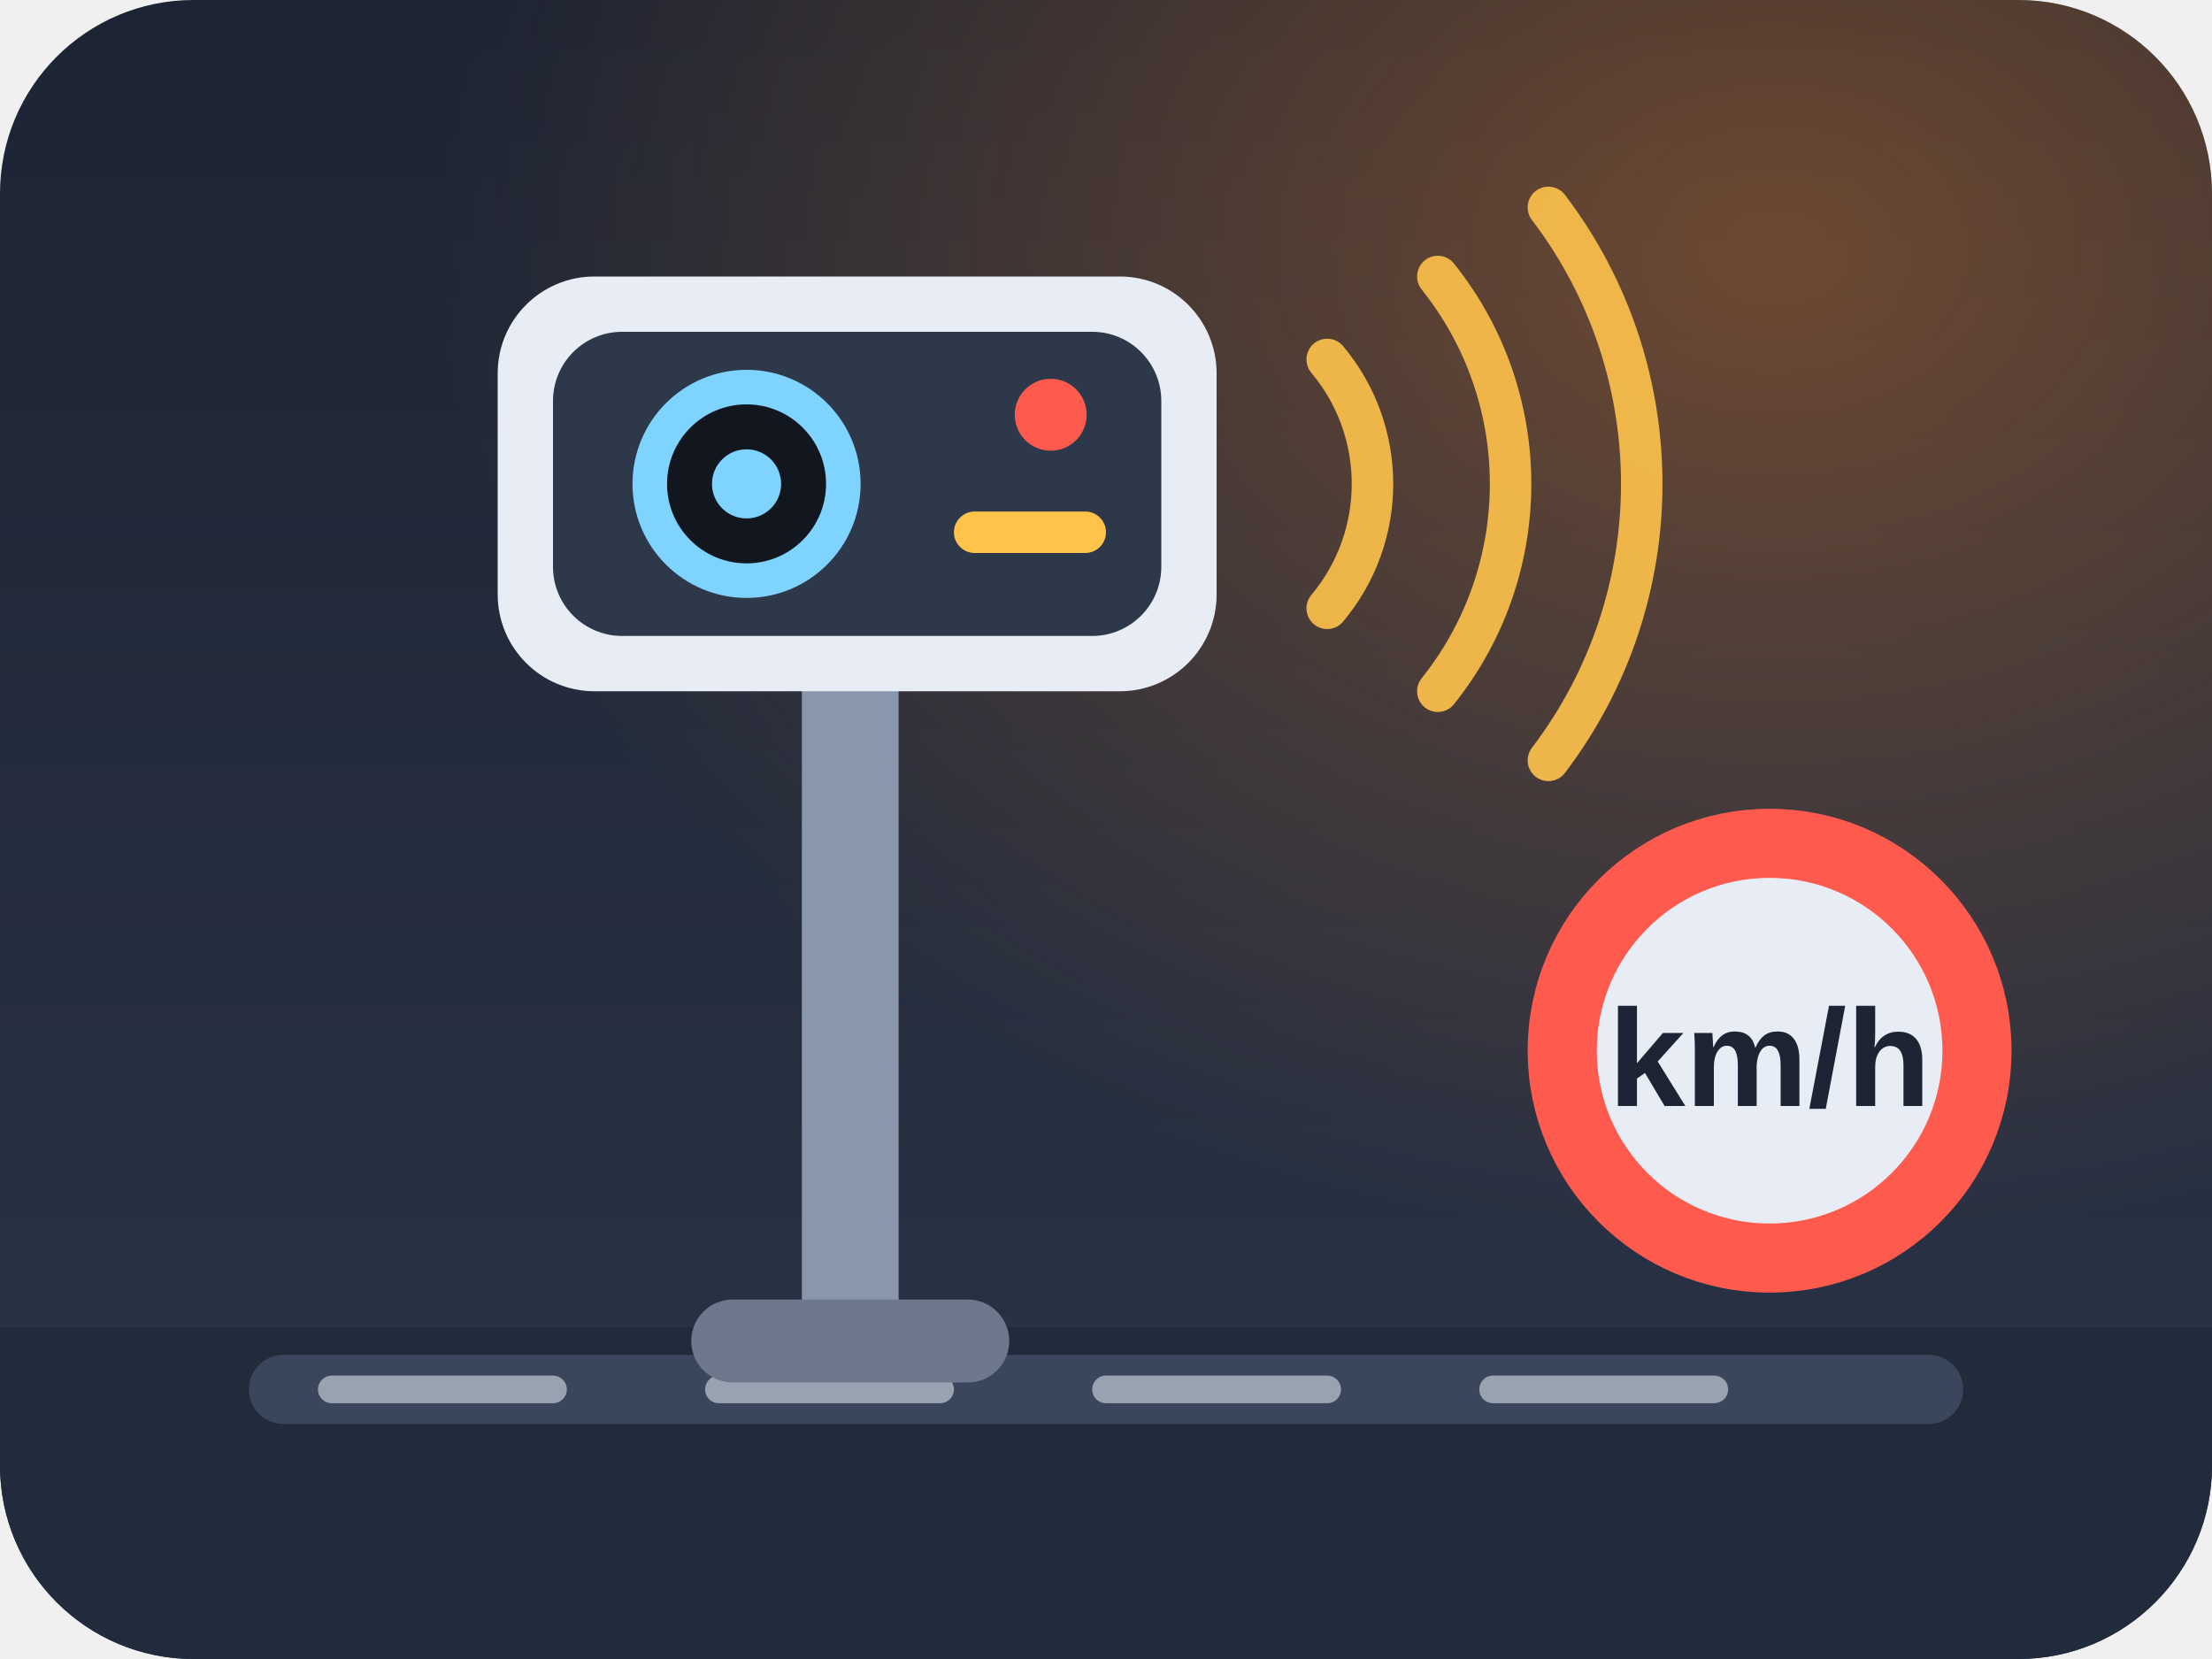
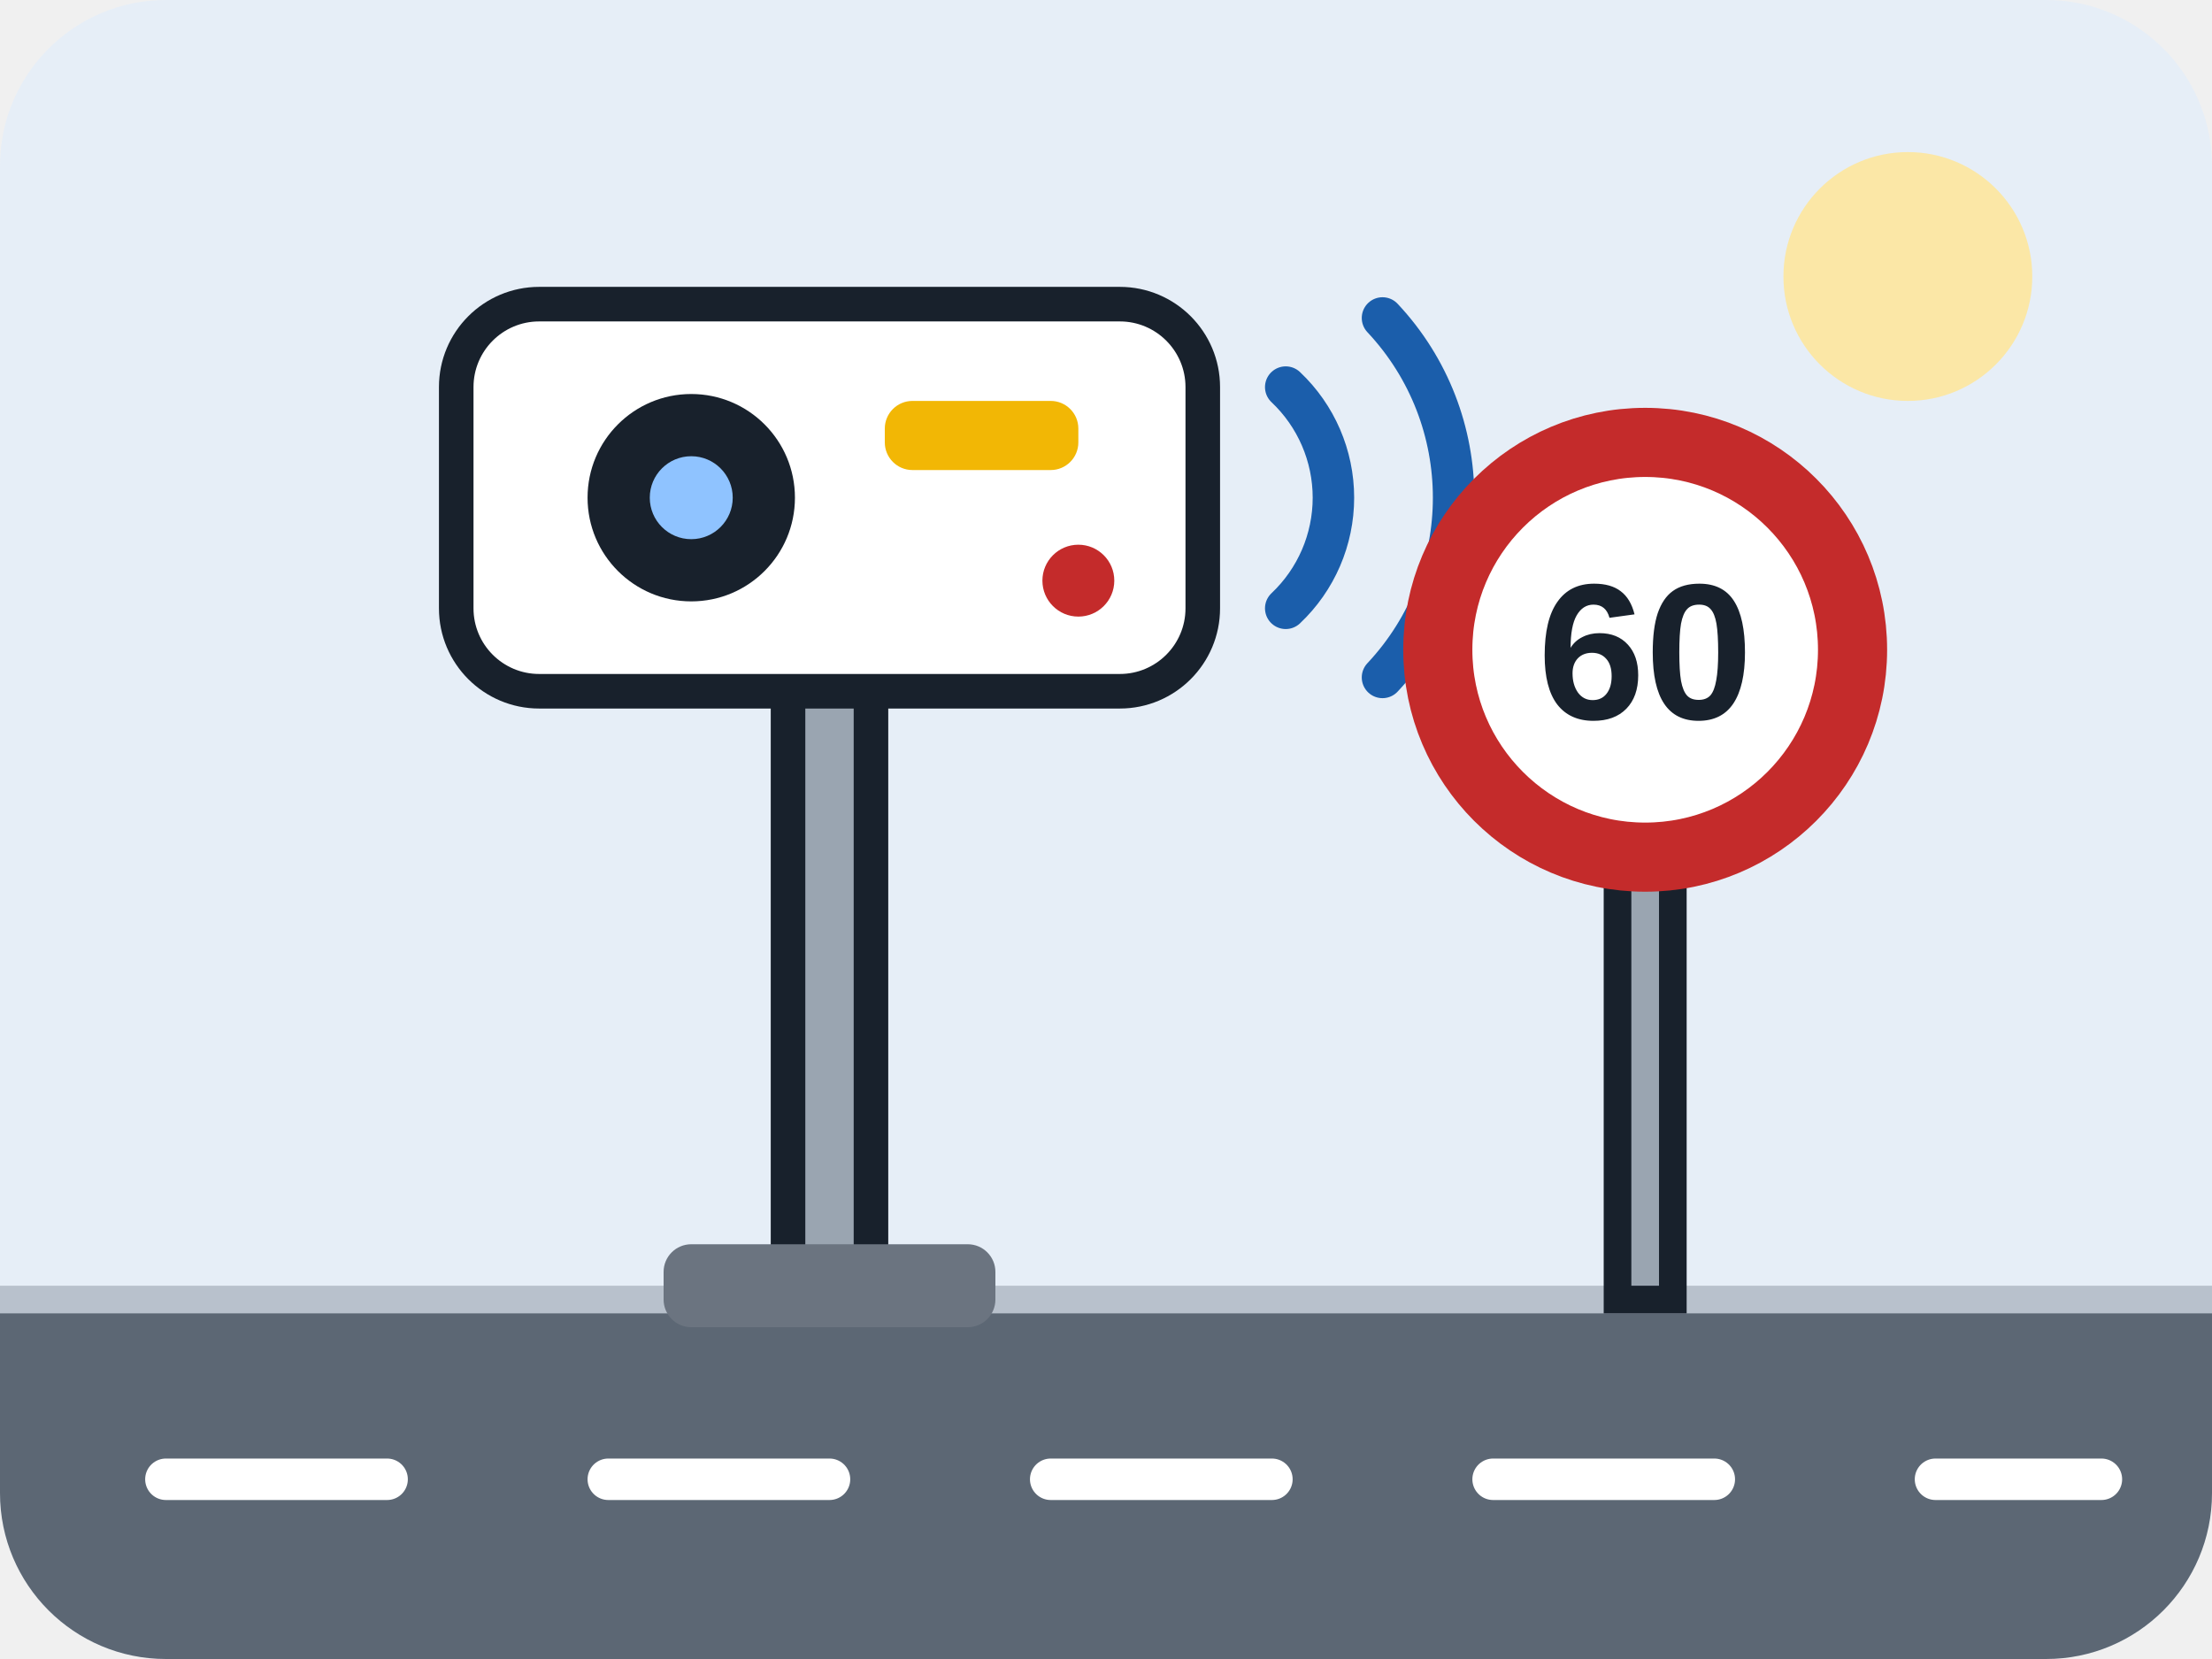
<svg xmlns="http://www.w3.org/2000/svg" viewBox="0 0 160 120" role="img" aria-label="Radar de fiscalização">
-   <defs>
-     <linearGradient id="sky" x1="0" y1="0" x2="0" y2="1">
-       <stop offset="0" stop-color="#1d2433" />
-       <stop offset="1" stop-color="#2b3548" />
-     </linearGradient>
-     <radialGradient id="glow" cx=".8" cy=".15" r=".6">
-       <stop offset="0" stop-color="#ff8a2b" stop-opacity=".35" />
-       <stop offset="1" stop-color="#ff8a2b" stop-opacity="0" />
-     </radialGradient>
-   </defs>
-   <rect width="160" height="120" rx="14" fill="url(#sky)" />
-   <rect width="160" height="120" rx="14" fill="url(#glow)" />
-   <path d="M0 96h160v10a14 14 0 0 1-14 14H14A14 14 0 0 1 0 106z" fill="#222b3b" />
-   <rect x="18" y="98" width="124" height="5" rx="2.5" fill="#3a465c" />
-   <path d="M24 100.5h16M52 100.5h16M80 100.5h16M108 100.5h16" stroke="#e8edf5" stroke-width="2" stroke-linecap="round" opacity=".55" />
-   <rect x="58" y="36" width="7" height="62" rx="3" fill="#8a96ab" />
-   <rect x="50" y="94" width="23" height="6" rx="3" fill="#6d788c" />
-   <rect x="36" y="20" width="52" height="30" rx="7" fill="#e8edf5" />
-   <rect x="40" y="24" width="44" height="22" rx="5" fill="#2e384b" />
-   <circle cx="54" cy="35" r="7" fill="#11161f" stroke="#7fd3ff" stroke-width="2.5" />
-   <circle cx="54" cy="35" r="2.5" fill="#7fd3ff" />
-   <circle cx="76" cy="30" r="2.6" fill="#ff5a4e" />
-   <rect x="69" y="37" width="11" height="3" rx="1.5" fill="#ffc24b" />
-   <path d="M96 26a14 14 0 0 1 0 18M104 20a24 24 0 0 1 0 30M112 15a33 33 0 0 1 0 40" fill="none" stroke="#ffc24b" stroke-width="3" stroke-linecap="round" opacity=".9" />
-   <circle cx="128" cy="76" r="15" fill="#e8edf5" stroke="#ff5a4e" stroke-width="5" />
-   <text x="128" y="80" font-family="Arial,sans-serif" font-size="10" font-weight="700" text-anchor="middle" fill="#1d2433">km/h</text>
+   <rect width="160" height="120" rx="12" fill="#e6eef7" />
+   <circle cx="138" cy="20" r="9" fill="#fbe7a6" />
+   <path d="M0 94h160v14a12 12 0 0 1-12 12H12A12 12 0 0 1 0 108z" fill="#5c6774" />
+   <path d="M0 94h160" stroke="#b8c1cc" stroke-width="2" />
+   <path d="M12 107h16M44 107h16M76 107h16M108 107h16M140 107h12" stroke="#fff" stroke-width="3" stroke-linecap="round" />
+   <rect x="57" y="44" width="6" height="50" fill="#9aa5b1" stroke="#18212c" stroke-width="2.5" stroke-linejoin="round" />
+   <rect x="48" y="90" width="24" height="6" rx="2" fill="#6b7480" />
+   <rect x="33" y="22" width="54" height="28" rx="6" fill="#fff" stroke="#18212c" stroke-width="2.5" stroke-linejoin="round" />
+   <circle cx="50" cy="36" r="7.5" fill="#18212c" />
+   <circle cx="50" cy="36" r="3" fill="#8fc3ff" />
+   <rect x="64" y="29" width="14" height="5" rx="2" fill="#f2b705" />
+   <circle cx="78" cy="42" r="2.6" fill="#c42b2b" />
+   <path d="M93 28a11 11 0 0 1 0 16M100 23a19 19 0 0 1 0 26" fill="none" stroke="#1b5eab" stroke-width="3" stroke-linecap="round" />
+   <rect x="117" y="58" width="4" height="36" fill="#9aa5b1" stroke="#18212c" stroke-width="2" />
+   <circle cx="119" cy="47" r="15" fill="#fff" stroke="#c42b2b" stroke-width="5" />
+   <text x="119" y="52" text-anchor="middle" font-family="Arial, sans-serif" font-size="14" font-weight="700" fill="#18212c">60</text>
</svg>
